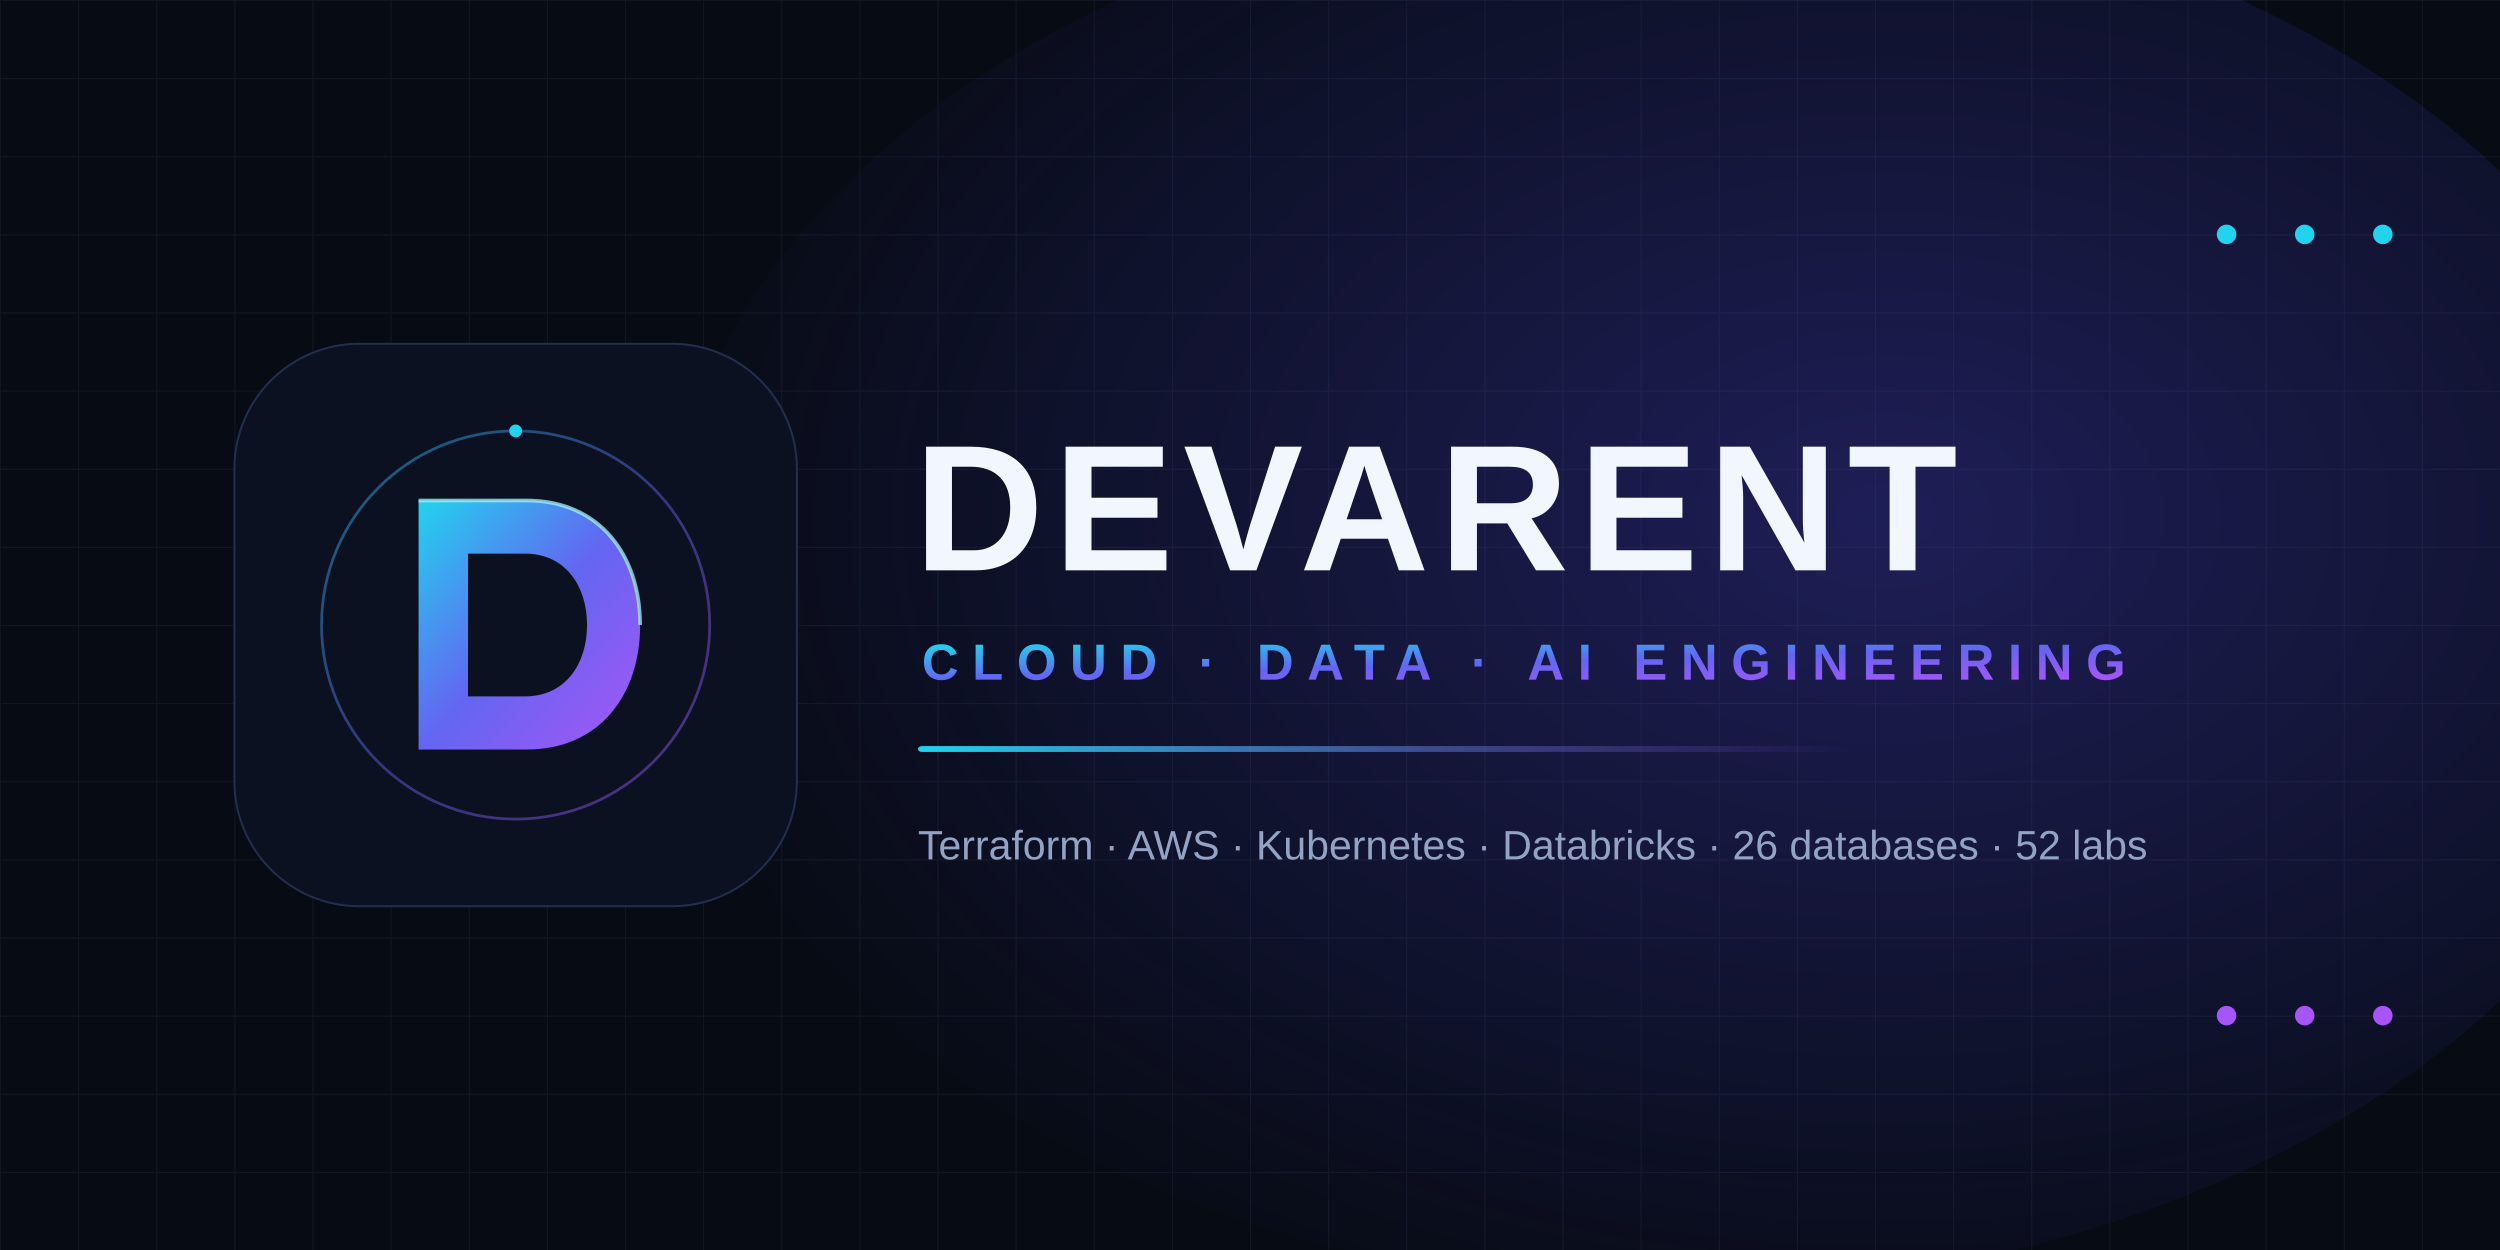
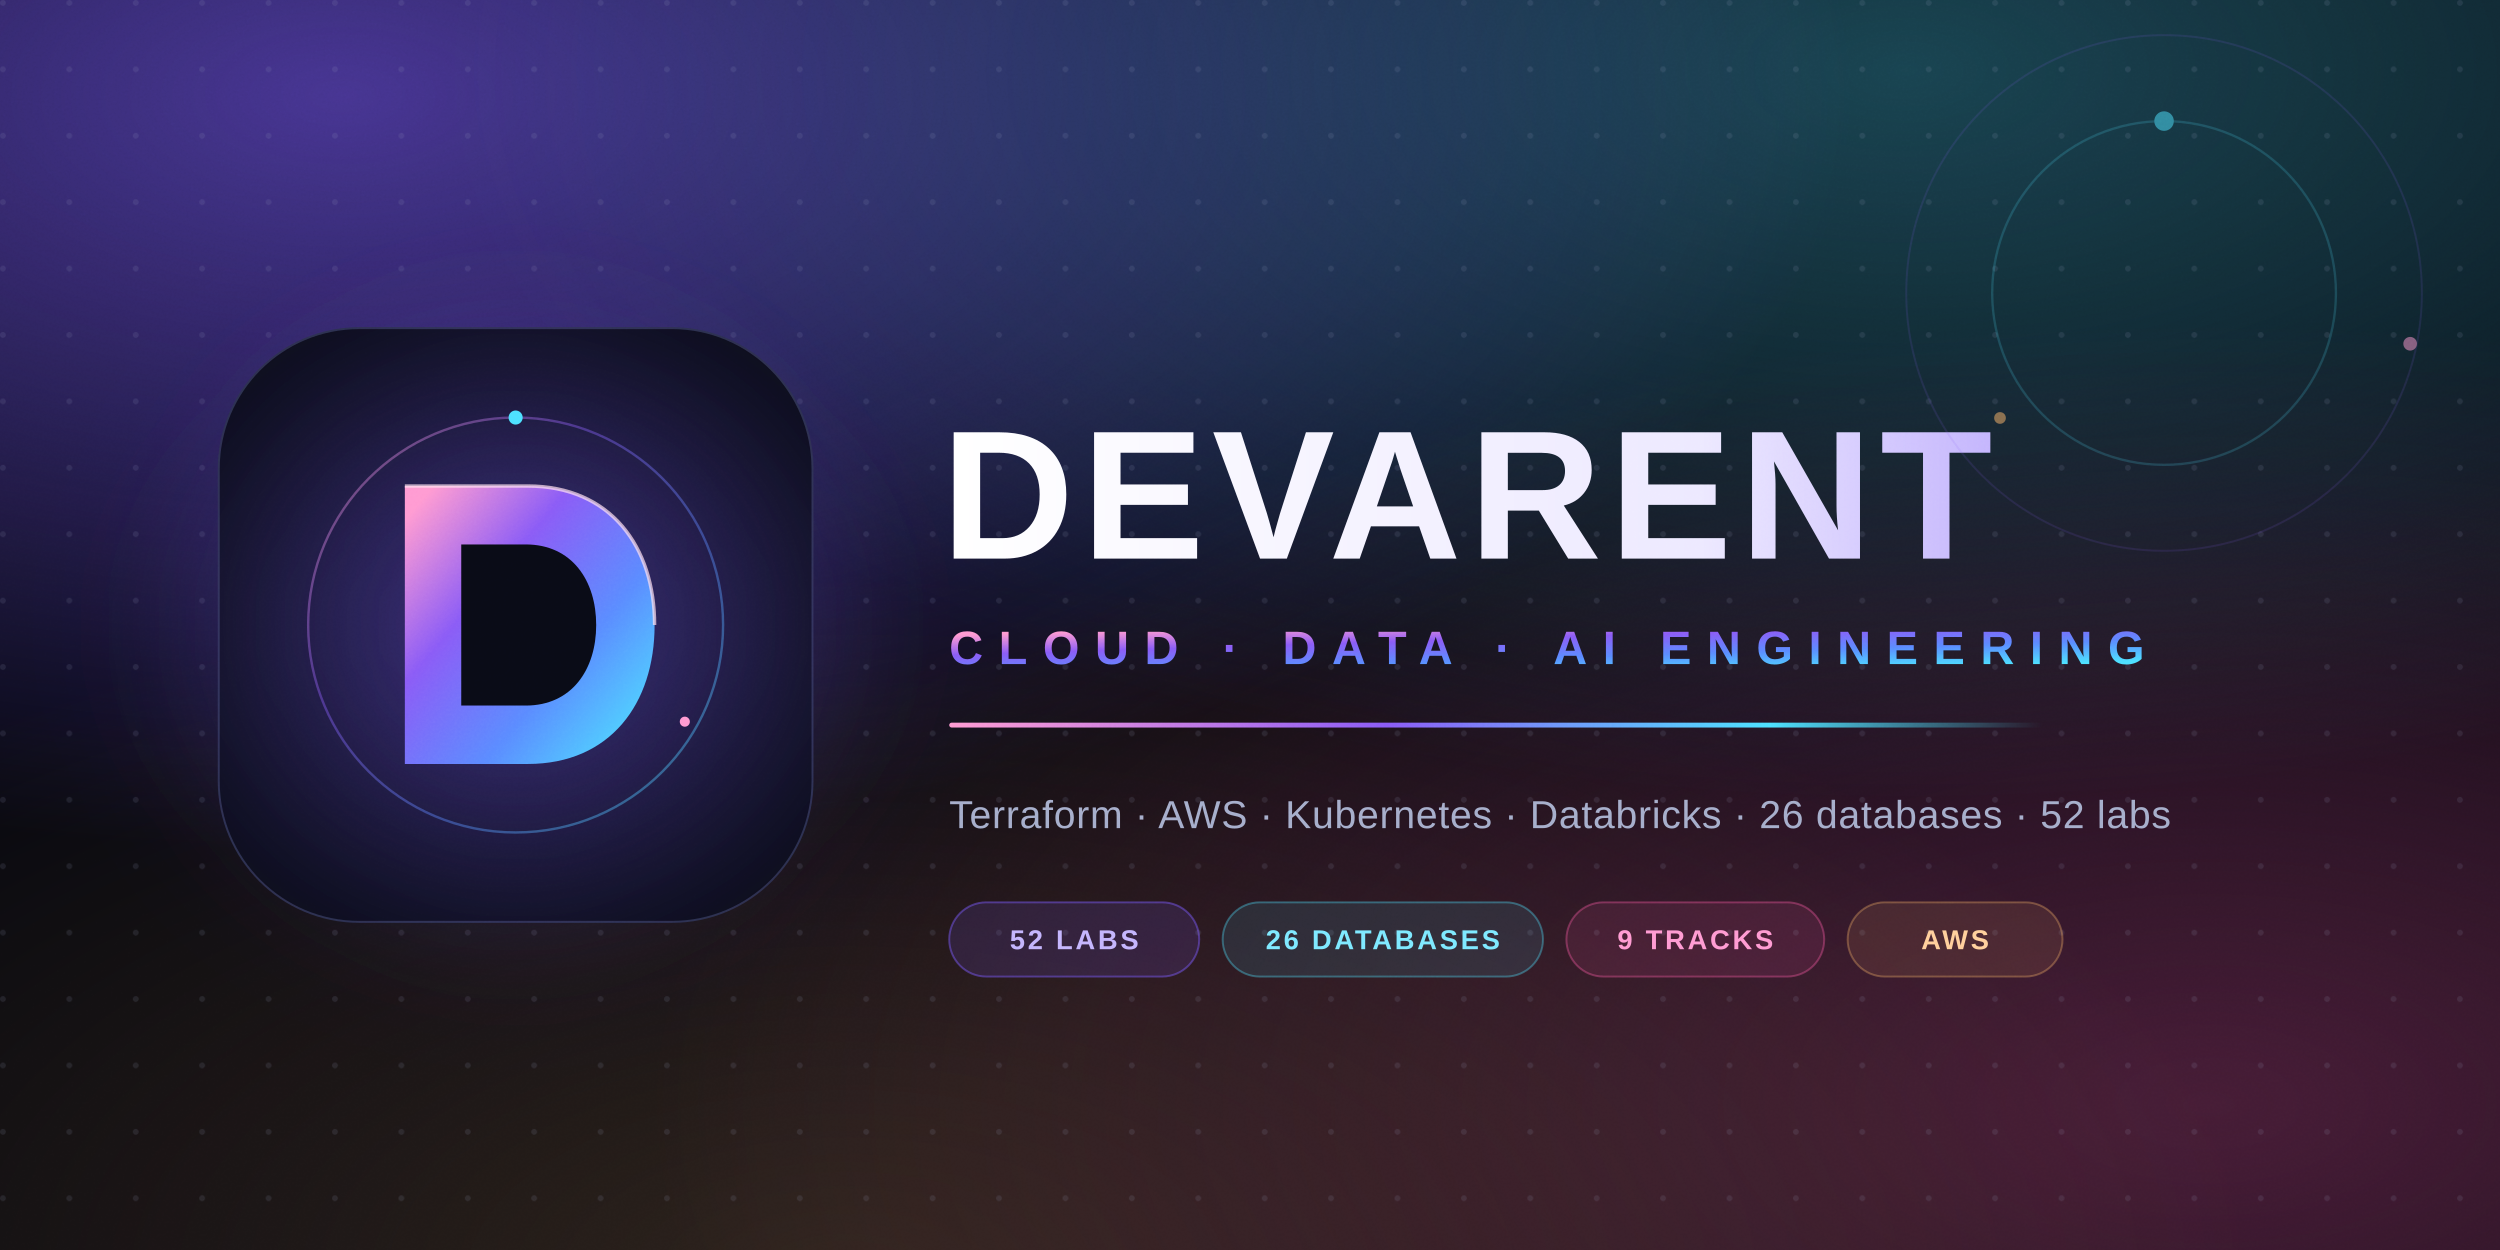
<svg xmlns="http://www.w3.org/2000/svg" width="1280" height="640" viewBox="0 0 1280 640" role="img" aria-labelledby="t d">
  <defs>
-     <linearGradient id="mark" x1="0" y1="0" x2="1" y2="1">
-       <stop offset="0" stop-color="#22D3EE" />
-       <stop offset="0.5" stop-color="#6366F1" />
-       <stop offset="1" stop-color="#A855F7" />
+     <linearGradient id="mark" x1="0.04" y1="0.08" x2="0.96" y2="0.94">
+       <stop offset="0" stop-color="#FF9BD2" />
+       <stop offset="0.32" stop-color="#8B5CF6" />
+       <stop offset="0.66" stop-color="#5B8CFF" />
+       <stop offset="1" stop-color="#4DE1FF" />
+     </linearGradient>
+     <linearGradient id="word" x1="0" y1="0" x2="1" y2="0">
+       <stop offset="0" stop-color="#FFFFFF" />
+       <stop offset="0.72" stop-color="#EDE9FF" />
+       <stop offset="1" stop-color="#C4B5FD" />
    </linearGradient>
    <linearGradient id="rule" x1="0" y1="0" x2="1" y2="0">
-       <stop offset="0" stop-color="#22D3EE" />
-       <stop offset="1" stop-color="#A855F7" stop-opacity="0" />
+       <stop offset="0" stop-color="#FF9BD2" />
+       <stop offset="0.4" stop-color="#8B5CF6" />
+       <stop offset="0.75" stop-color="#4DE1FF" />
+       <stop offset="1" stop-color="#4DE1FF" stop-opacity="0" />
    </linearGradient>
-     <radialGradient id="glow" cx="60%" cy="45%" r="62%">
-       <stop offset="0" stop-color="#4F46E5" stop-opacity="0.32" />
-       <stop offset="1" stop-color="#4F46E5" stop-opacity="0" />
+     <radialGradient id="auroraA" cx="14%" cy="8%" r="60%">
+       <stop offset="0" stop-color="#7C5CFF" stop-opacity="0.55" />
+       <stop offset="1" stop-color="#7C5CFF" stop-opacity="0" />
    </radialGradient>
-     <pattern id="grid" width="40" height="40" patternUnits="userSpaceOnUse">
-       <path d="M40 0H0V40" fill="none" stroke="#8AA0C8" stroke-opacity="0.08" stroke-width="1" />
+     <radialGradient id="auroraB" cx="76%" cy="6%" r="58%">
+       <stop offset="0" stop-color="#4DE1FF" stop-opacity="0.28" />
+       <stop offset="1" stop-color="#4DE1FF" stop-opacity="0" />
+     </radialGradient>
+     <radialGradient id="auroraC" cx="88%" cy="88%" r="62%">
+       <stop offset="0" stop-color="#FF5CAA" stop-opacity="0.26" />
+       <stop offset="1" stop-color="#FF5CAA" stop-opacity="0" />
+     </radialGradient>
+     <radialGradient id="auroraD" cx="34%" cy="102%" r="56%">
+       <stop offset="0" stop-color="#FFB86B" stop-opacity="0.16" />
+       <stop offset="1" stop-color="#FFB86B" stop-opacity="0" />
+     </radialGradient>
+     <radialGradient id="tileGlow" cx="50%" cy="50%" r="50%">
+       <stop offset="0" stop-color="#7C5CFF" stop-opacity="0.5" />
+       <stop offset="1" stop-color="#7C5CFF" stop-opacity="0" />
+     </radialGradient>
+     <filter id="soft" x="-50%" y="-50%" width="200%" height="200%">
+       <feGaussianBlur stdDeviation="34" />
+     </filter>
+     <filter id="grain" x="0" y="0" width="100%" height="100%">
+       <feTurbulence type="fractalNoise" baseFrequency="0.8" numOctaves="4" stitchTiles="stitch" result="n" />
+       <feColorMatrix in="n" type="saturate" values="0" />
+       <feComponentTransfer>
+         <feFuncA type="linear" slope="0.5" />
+       </feComponentTransfer>
+     </filter>
+     <pattern id="dots" width="34" height="34" patternUnits="userSpaceOnUse">
+       <circle cx="1.5" cy="1.5" r="1.5" fill="#9AA3C4" opacity="0.13" />
    </pattern>
  </defs>
-   <rect width="1280" height="640" fill="#070B14" />
-   <rect width="1280" height="640" fill="url(#grid)" />
-   <ellipse cx="860" cy="300" rx="520" ry="360" fill="url(#glow)" />
-   <g transform="translate(120 176)">
-     <rect width="288" height="288" rx="64" fill="#0B1120" stroke="#22304D" />
-     <g transform="translate(24 24) scale(0.46875)">
-       <circle cx="256" cy="256" r="212" fill="none" stroke="url(#mark)" stroke-opacity="0.45" stroke-width="3" />
-       <circle cx="256" cy="44" r="7" fill="#22D3EE" />
-       <path d="M150 120 H268 C348 120 392 180 392 256 C392 332 348 392 268 392 H150 Z" fill="url(#mark)" />
-       <path d="M204 178 H266 C310 178 334 213 334 256 C334 299 310 334 266 334 H204 Z" fill="#0B1120" />
-       <path d="M150 120 H268 C348 120 392 180 392 256" fill="none" stroke="#A5F3FC" stroke-opacity="0.75" stroke-width="4" />
+   <rect width="1280" height="640" fill="#06070E" />
+   <rect width="1280" height="640" fill="url(#auroraA)" />
+   <rect width="1280" height="640" fill="url(#auroraB)" />
+   <rect width="1280" height="640" fill="url(#auroraC)" />
+   <rect width="1280" height="640" fill="url(#auroraD)" />
+   <rect width="1280" height="640" fill="url(#dots)" />
+   <g transform="translate(112 168)">
+     <rect x="0" y="0" width="304" height="304" rx="72" fill="#0A0C17" stroke="#2A2F4A" />
+     <ellipse cx="152" cy="152" rx="200" ry="180" fill="url(#tileGlow)" filter="url(#soft)" />
+     <g transform="translate(20 20) scale(0.515625)">
+       <circle cx="256" cy="256" r="206" fill="none" stroke="url(#mark)" stroke-opacity="0.42" stroke-width="2.4" />
+       <circle cx="256" cy="50" r="7" fill="#4DE1FF" />
+       <circle cx="424" cy="352" r="5" fill="#FF9BD2" />
+       <path d="M146 118 H268 C350 118 394 178 394 256 C394 334 350 394 268 394 H146 Z" fill="url(#mark)" />
+       <path d="M202 176 H266 C312 176 336 212 336 256 C336 300 312 336 266 336 H202 Z" fill="#0A0C17" />
+       <path d="M146 118 H268 C350 118 394 178 394 256" fill="none" stroke="#FFE1F1" stroke-opacity="0.7" stroke-width="3.4" />
    </g>
  </g>
-   <text x="468" y="292" fill="#F2F6FF" font-family="Segoe UI, Helvetica Neue, Arial, sans-serif" font-size="92" font-weight="800" letter-spacing="5">DEVARENT</text>
-   <text x="472" y="348" fill="url(#mark)" font-family="Segoe UI, Helvetica Neue, Arial, sans-serif" font-size="26" font-weight="700" letter-spacing="7">CLOUD · DATA · AI ENGINEERING</text>
-   <rect x="470" y="382" width="480" height="3" rx="2" fill="url(#rule)" />
-   <text x="470" y="440" fill="#94A3C4" font-family="Segoe UI, Helvetica Neue, Arial, sans-serif" font-size="21">Terraform · AWS · Kubernetes · Databricks · 26 databases · 52 labs</text>
-   <g fill="#22D3EE">
-     <circle cx="1140" cy="120" r="5" />
-     <circle cx="1180" cy="120" r="5" />
-     <circle cx="1220" cy="120" r="5" />
+   <text x="482" y="286" fill="url(#word)" font-family="Segoe UI, Helvetica Neue, Arial, sans-serif" font-size="94" font-weight="800" letter-spacing="4">DEVARENT</text>
+   <text x="486" y="340" fill="url(#mark)" font-family="Segoe UI, Helvetica Neue, Arial, sans-serif" font-size="24" font-weight="700" letter-spacing="8">CLOUD · DATA · AI ENGINEERING</text>
+   <rect x="486" y="370" width="560" height="2.5" rx="1.25" fill="url(#rule)" />
+   <text x="486" y="424" fill="#A6AECB" font-family="Segoe UI, Helvetica Neue, Arial, sans-serif" font-size="20" letter-spacing="0.4">Terraform · AWS · Kubernetes · Databricks · 26 databases · 52 labs</text>
+   <g font-family="Segoe UI, Helvetica Neue, Arial, sans-serif" font-size="14" font-weight="700" letter-spacing="1.4">
+     <g transform="translate(486 462)">
+       <rect width="128" height="38" rx="19" fill="#7C5CFF" fill-opacity="0.14" stroke="#7C5CFF" stroke-opacity="0.45" />
+       <text x="64" y="24" text-anchor="middle" fill="#C4B5FD">52 LABS</text>
+     </g>
+     <g transform="translate(626 462)">
+       <rect width="164" height="38" rx="19" fill="#4DE1FF" fill-opacity="0.1" stroke="#4DE1FF" stroke-opacity="0.35" />
+       <text x="82" y="24" text-anchor="middle" fill="#7EE9FF">26 DATABASES</text>
+     </g>
+     <g transform="translate(802 462)">
+       <rect width="132" height="38" rx="19" fill="#FF5CAA" fill-opacity="0.1" stroke="#FF5CAA" stroke-opacity="0.35" />
+       <text x="66" y="24" text-anchor="middle" fill="#FF9BD2">9 TRACKS</text>
+     </g>
+     <g transform="translate(946 462)">
+       <rect width="110" height="38" rx="19" fill="#FFB86B" fill-opacity="0.1" stroke="#FFB86B" stroke-opacity="0.32" />
+       <text x="55" y="24" text-anchor="middle" fill="#FFCF9C">AWS</text>
+     </g>
  </g>
-   <g fill="#A855F7">
-     <circle cx="1140" cy="520" r="5" />
-     <circle cx="1180" cy="520" r="5" />
-     <circle cx="1220" cy="520" r="5" />
+   <g opacity="0.5">
+     <circle cx="1108" cy="150" r="88" fill="none" stroke="#4DE1FF" stroke-opacity="0.35" stroke-width="1.2" />
+     <circle cx="1108" cy="150" r="132" fill="none" stroke="#8B5CF6" stroke-opacity="0.25" stroke-width="1" />
+     <circle cx="1108" cy="62" r="5" fill="#4DE1FF" />
+     <circle cx="1234" cy="176" r="3.5" fill="#FF9BD2" />
+     <circle cx="1024" cy="214" r="3" fill="#FFB86B" />
  </g>
+   <rect width="1280" height="640" filter="url(#grain)" opacity="0.14" style="mix-blend-mode:overlay" />
</svg>
